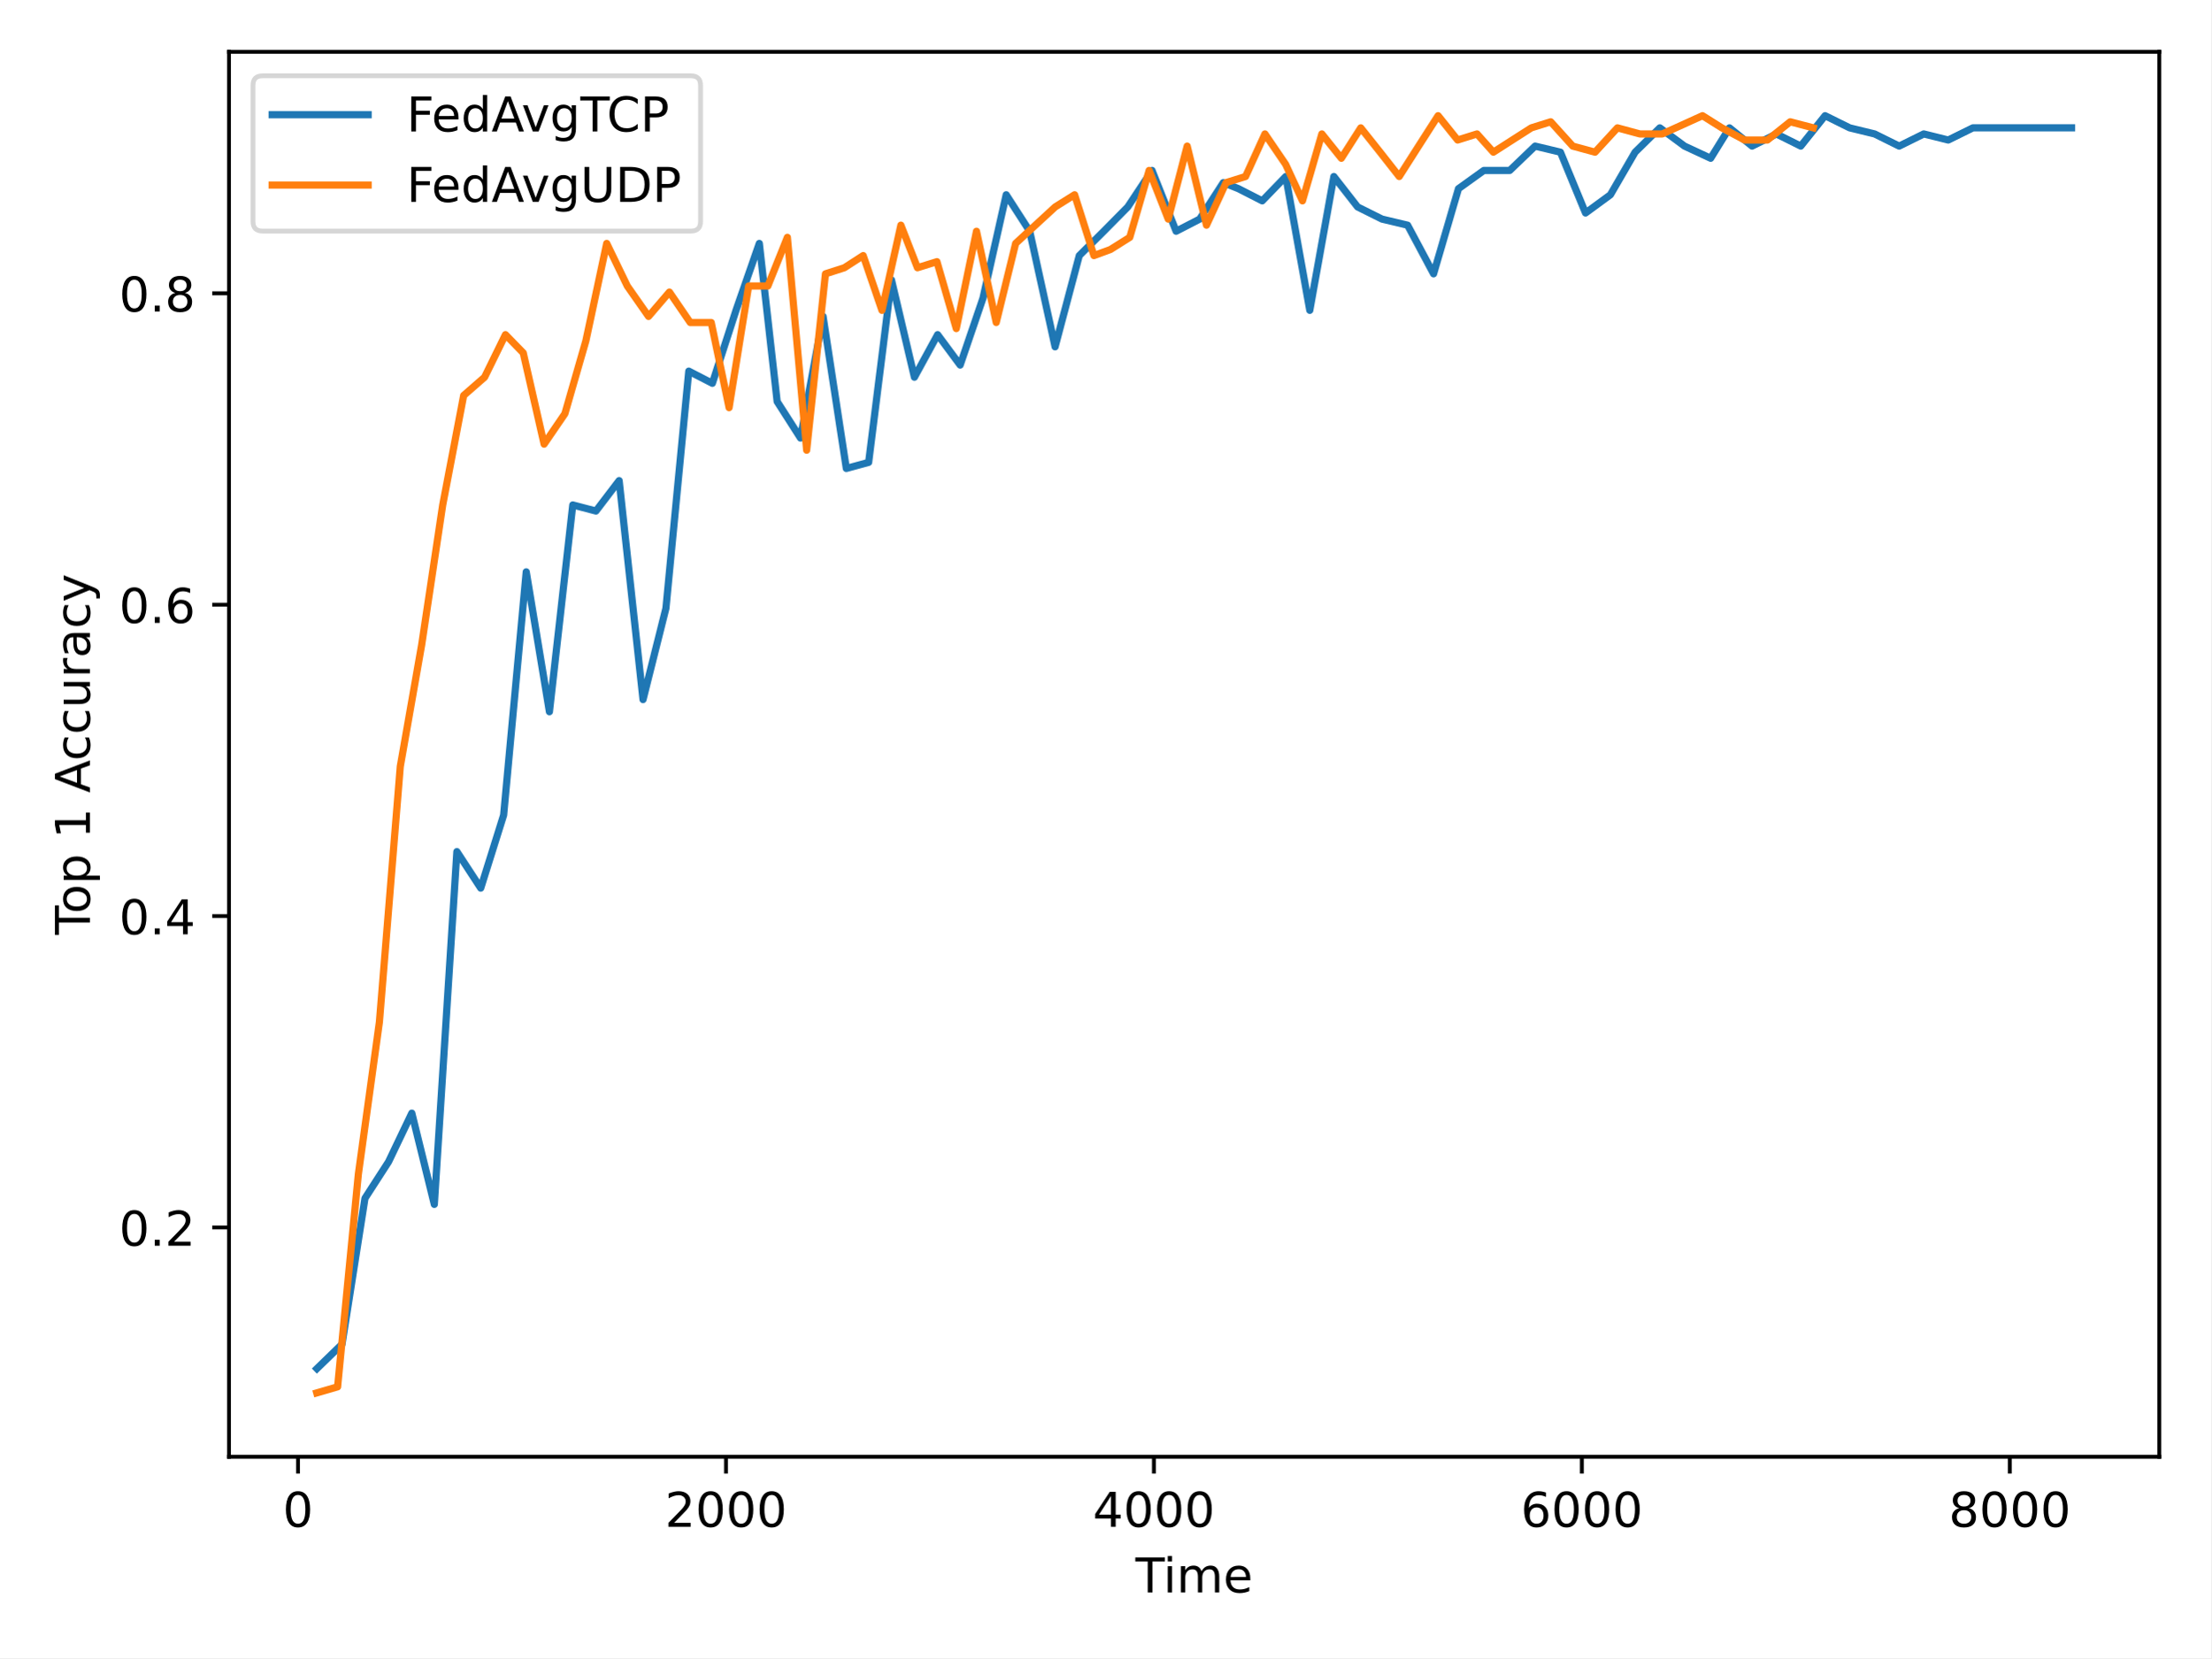
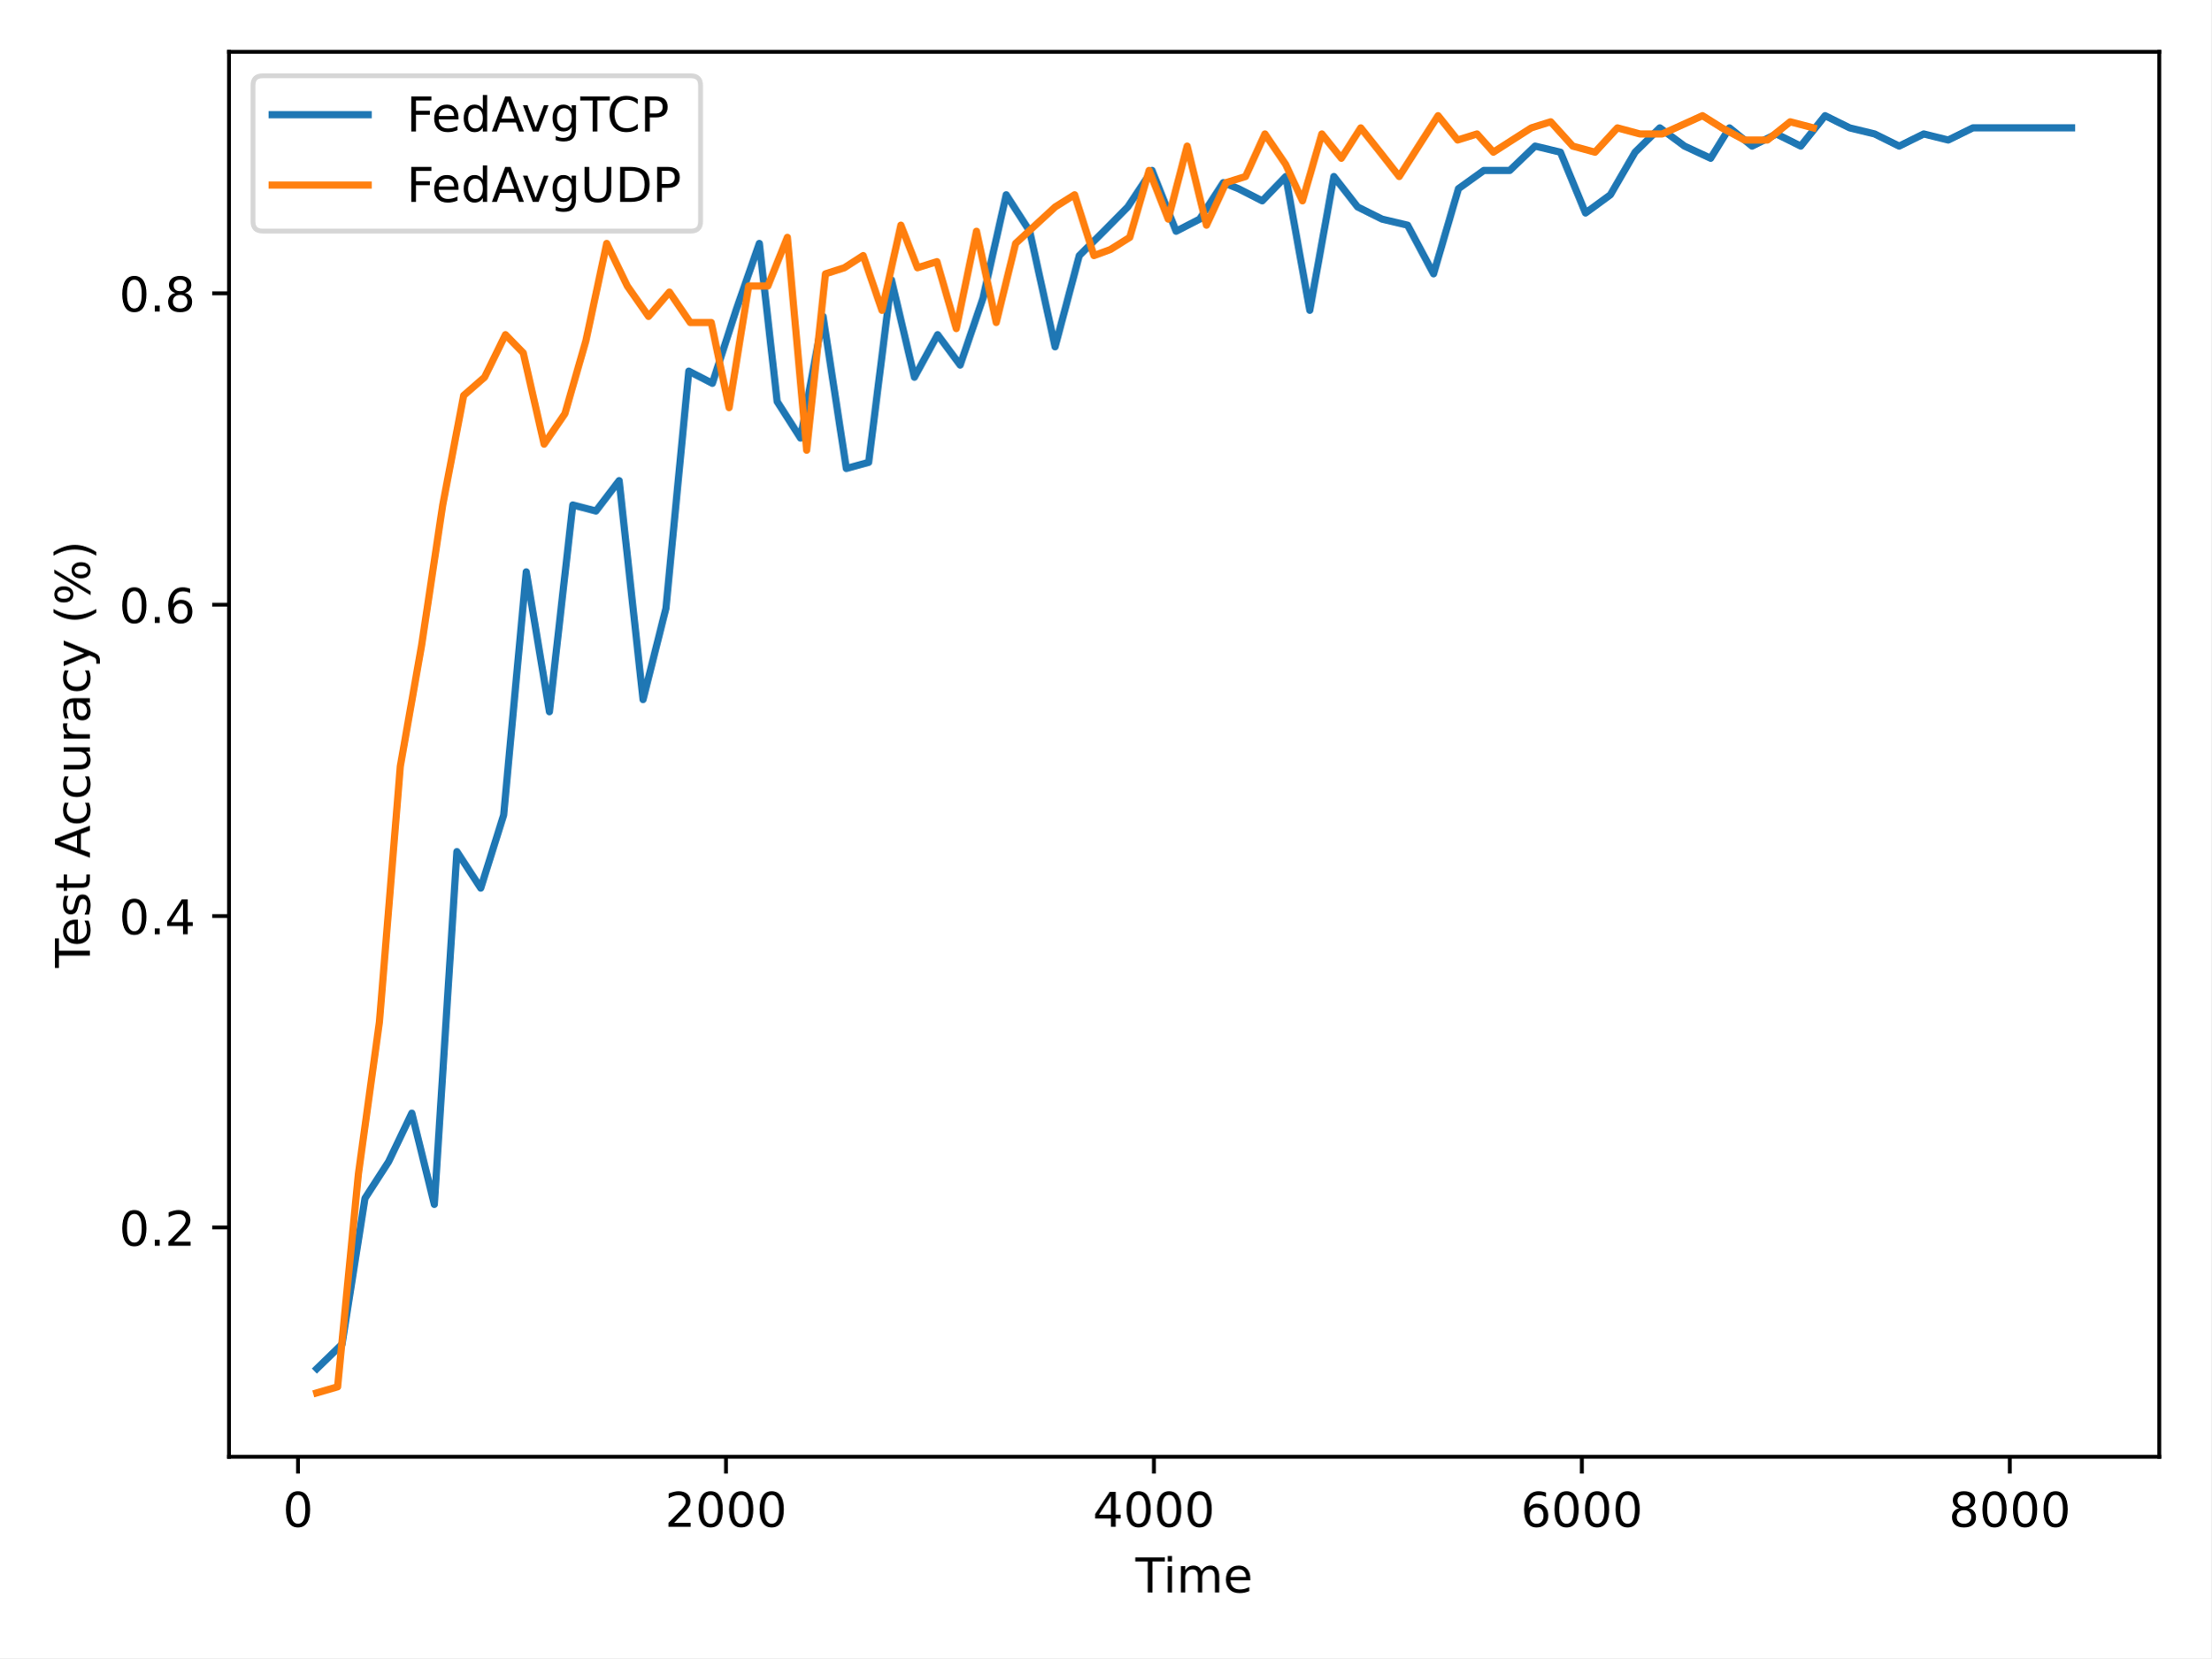
<svg xmlns="http://www.w3.org/2000/svg" xmlns:xlink="http://www.w3.org/1999/xlink" height="345.6pt" version="1.1" viewBox="0 0 460.8 345.6" width="460.8pt">
  <defs>
    <style type="text/css">*{stroke-linecap:butt;stroke-linejoin:round;}</style>
  </defs>
  <g id="figure_1">
    <g id="patch_1">
      <path d="M 0 345.6  L 460.8 345.6  L 460.8 0  L 0 0  z " style="fill:#ffffff;" />
    </g>
    <g id="axes_1">
      <g id="patch_2">
        <path d="M 47.72 303.64  L 450 303.64  L 450 10.8  L 47.72 10.8  z " style="fill:#ffffff;" />
      </g>
      <g id="matplotlib.axis_1">
        <g id="xtick_1">
          <g id="line2d_1">
            <defs>
-               <path d="M 0 0  L 0 3.5  " id="m0d8e2730ae" style="stroke:#000000;stroke-width:0.8;" />
-             </defs>
-             <g>
-               <use style="stroke:#000000;stroke-width:0.8;" x="62.102" xlink:href="#m0d8e2730ae" y="303.64" />
+               <path d="M 0 0  L 0 3.5  " id="maa0f796772" style="stroke:#000000;stroke-width:0.8;" />
+             </defs>
+             <g>
+               <use style="stroke:#000000;stroke-width:0.8;" x="62.102" xlink:href="#maa0f796772" y="303.64" />
            </g>
          </g>
          <g id="text_1">
            <g transform="translate(58.92083 318.2384)scale(0.1 -0.1)">
              <defs>
                <path d="M 31.781 66.406  Q 24.172 66.406 20.328 58.906  Q 16.5 51.422 16.5 36.375  Q 16.5 21.391 20.328 13.891  Q 24.172 6.391 31.781 6.391  Q 39.453 6.391 43.281 13.891  Q 47.125 21.391 47.125 36.375  Q 47.125 51.422 43.281 58.906  Q 39.453 66.406 31.781 66.406  z M 31.781 74.219  Q 44.047 74.219 50.516 64.516  Q 56.984 54.828 56.984 36.375  Q 56.984 17.969 50.516 8.266  Q 44.047 -1.422 31.781 -1.422  Q 19.531 -1.422 13.062 8.266  Q 6.594 17.969 6.594 36.375  Q 6.594 54.828 13.062 64.516  Q 19.531 74.219 31.781 74.219  z " id="DejaVuSans-48" />
              </defs>
              <use xlink:href="#DejaVuSans-48" />
            </g>
          </g>
        </g>
        <g id="xtick_2">
          <g id="line2d_2">
            <g>
-               <use style="stroke:#000000;stroke-width:0.8;" x="151.29" xlink:href="#m0d8e2730ae" y="303.64" />
+               <use style="stroke:#000000;stroke-width:0.8;" x="151.29" xlink:href="#maa0f796772" y="303.64" />
            </g>
          </g>
          <g id="text_2">
            <g transform="translate(138.5645 318.2384)scale(0.1 -0.1)">
              <defs>
                <path d="M 19.188 8.297  L 53.609 8.297  L 53.609 0  L 7.328 0  L 7.328 8.297  Q 12.938 14.109 22.625 23.891  Q 32.328 33.688 34.812 36.531  Q 39.547 41.844 41.422 45.531  Q 43.312 49.219 43.312 52.781  Q 43.312 58.594 39.234 62.25  Q 35.156 65.922 28.609 65.922  Q 23.969 65.922 18.812 64.312  Q 13.672 62.703 7.812 59.422  L 7.812 69.391  Q 13.766 71.781 18.938 73  Q 24.125 74.219 28.422 74.219  Q 39.75 74.219 46.484 68.547  Q 53.219 62.891 53.219 53.422  Q 53.219 48.922 51.531 44.891  Q 49.859 40.875 45.406 35.406  Q 44.188 33.984 37.641 27.219  Q 31.109 20.453 19.188 8.297  z " id="DejaVuSans-50" />
              </defs>
              <use xlink:href="#DejaVuSans-50" />
              <use x="63.623" xlink:href="#DejaVuSans-48" />
              <use x="127.246" xlink:href="#DejaVuSans-48" />
              <use x="190.869" xlink:href="#DejaVuSans-48" />
            </g>
          </g>
        </g>
        <g id="xtick_3">
          <g id="line2d_3">
            <g>
-               <use style="stroke:#000000;stroke-width:0.8;" x="240.477" xlink:href="#m0d8e2730ae" y="303.64" />
+               <use style="stroke:#000000;stroke-width:0.8;" x="240.477" xlink:href="#maa0f796772" y="303.64" />
            </g>
          </g>
          <g id="text_3">
            <g transform="translate(227.7519 318.2384)scale(0.1 -0.1)">
              <defs>
                <path d="M 37.797 64.312  L 12.891 25.391  L 37.797 25.391  z M 35.203 72.906  L 47.609 72.906  L 47.609 25.391  L 58.016 25.391  L 58.016 17.188  L 47.609 17.188  L 47.609 0  L 37.797 0  L 37.797 17.188  L 4.891 17.188  L 4.891 26.703  z " id="DejaVuSans-52" />
              </defs>
              <use xlink:href="#DejaVuSans-52" />
              <use x="63.623" xlink:href="#DejaVuSans-48" />
              <use x="127.246" xlink:href="#DejaVuSans-48" />
              <use x="190.869" xlink:href="#DejaVuSans-48" />
            </g>
          </g>
        </g>
        <g id="xtick_4">
          <g id="line2d_4">
            <g>
-               <use style="stroke:#000000;stroke-width:0.8;" x="329.664" xlink:href="#m0d8e2730ae" y="303.64" />
+               <use style="stroke:#000000;stroke-width:0.8;" x="329.664" xlink:href="#maa0f796772" y="303.64" />
            </g>
          </g>
          <g id="text_4">
            <g transform="translate(316.9394 318.2384)scale(0.1 -0.1)">
              <defs>
                <path d="M 33.016 40.375  Q 26.375 40.375 22.484 35.828  Q 18.609 31.297 18.609 23.391  Q 18.609 15.531 22.484 10.953  Q 26.375 6.391 33.016 6.391  Q 39.656 6.391 43.531 10.953  Q 47.406 15.531 47.406 23.391  Q 47.406 31.297 43.531 35.828  Q 39.656 40.375 33.016 40.375  z M 52.594 71.297  L 52.594 62.312  Q 48.875 64.062 45.094 64.984  Q 41.312 65.922 37.594 65.922  Q 27.828 65.922 22.672 59.328  Q 17.531 52.734 16.797 39.406  Q 19.672 43.656 24.016 45.922  Q 28.375 48.188 33.594 48.188  Q 44.578 48.188 50.953 41.516  Q 57.328 34.859 57.328 23.391  Q 57.328 12.156 50.688 5.359  Q 44.047 -1.422 33.016 -1.422  Q 20.359 -1.422 13.672 8.266  Q 6.984 17.969 6.984 36.375  Q 6.984 53.656 15.188 63.938  Q 23.391 74.219 37.203 74.219  Q 40.922 74.219 44.703 73.484  Q 48.484 72.75 52.594 71.297  z " id="DejaVuSans-54" />
              </defs>
              <use xlink:href="#DejaVuSans-54" />
              <use x="63.623" xlink:href="#DejaVuSans-48" />
              <use x="127.246" xlink:href="#DejaVuSans-48" />
              <use x="190.869" xlink:href="#DejaVuSans-48" />
            </g>
          </g>
        </g>
        <g id="xtick_5">
          <g id="line2d_5">
            <g>
-               <use style="stroke:#000000;stroke-width:0.8;" x="418.852" xlink:href="#m0d8e2730ae" y="303.64" />
+               <use style="stroke:#000000;stroke-width:0.8;" x="418.852" xlink:href="#maa0f796772" y="303.64" />
            </g>
          </g>
          <g id="text_5">
            <g transform="translate(406.1268 318.2384)scale(0.1 -0.1)">
              <defs>
                <path d="M 31.781 34.625  Q 24.75 34.625 20.719 30.859  Q 16.703 27.094 16.703 20.516  Q 16.703 13.922 20.719 10.156  Q 24.75 6.391 31.781 6.391  Q 38.812 6.391 42.859 10.172  Q 46.922 13.969 46.922 20.516  Q 46.922 27.094 42.891 30.859  Q 38.875 34.625 31.781 34.625  z M 21.922 38.812  Q 15.578 40.375 12.031 44.719  Q 8.5 49.078 8.5 55.328  Q 8.5 64.062 14.719 69.141  Q 20.953 74.219 31.781 74.219  Q 42.672 74.219 48.875 69.141  Q 55.078 64.062 55.078 55.328  Q 55.078 49.078 51.531 44.719  Q 48 40.375 41.703 38.812  Q 48.828 37.156 52.797 32.312  Q 56.781 27.484 56.781 20.516  Q 56.781 9.906 50.312 4.234  Q 43.844 -1.422 31.781 -1.422  Q 19.734 -1.422 13.25 4.234  Q 6.781 9.906 6.781 20.516  Q 6.781 27.484 10.781 32.312  Q 14.797 37.156 21.922 38.812  z M 18.312 54.391  Q 18.312 48.734 21.844 45.562  Q 25.391 42.391 31.781 42.391  Q 38.141 42.391 41.719 45.562  Q 45.312 48.734 45.312 54.391  Q 45.312 60.062 41.719 63.234  Q 38.141 66.406 31.781 66.406  Q 25.391 66.406 21.844 63.234  Q 18.312 60.062 18.312 54.391  z " id="DejaVuSans-56" />
              </defs>
              <use xlink:href="#DejaVuSans-56" />
              <use x="63.623" xlink:href="#DejaVuSans-48" />
              <use x="127.246" xlink:href="#DejaVuSans-48" />
              <use x="190.869" xlink:href="#DejaVuSans-48" />
            </g>
          </g>
        </g>
        <g id="text_6">
          <g transform="translate(236.6264 331.9166)scale(0.1 -0.1)">
            <defs>
              <path d="M -0.297 72.906  L 61.375 72.906  L 61.375 64.594  L 35.5 64.594  L 35.5 0  L 25.594 0  L 25.594 64.594  L -0.297 64.594  z " id="DejaVuSans-84" />
              <path d="M 9.422 54.688  L 18.406 54.688  L 18.406 0  L 9.422 0  z M 9.422 75.984  L 18.406 75.984  L 18.406 64.594  L 9.422 64.594  z " id="DejaVuSans-105" />
              <path d="M 52 44.188  Q 55.375 50.25 60.062 53.125  Q 64.75 56 71.094 56  Q 79.641 56 84.281 50.016  Q 88.922 44.047 88.922 33.016  L 88.922 0  L 79.891 0  L 79.891 32.719  Q 79.891 40.578 77.094 44.375  Q 74.312 48.188 68.609 48.188  Q 61.625 48.188 57.562 43.547  Q 53.516 38.922 53.516 30.906  L 53.516 0  L 44.484 0  L 44.484 32.719  Q 44.484 40.625 41.703 44.406  Q 38.922 48.188 33.109 48.188  Q 26.219 48.188 22.156 43.531  Q 18.109 38.875 18.109 30.906  L 18.109 0  L 9.078 0  L 9.078 54.688  L 18.109 54.688  L 18.109 46.188  Q 21.188 51.219 25.484 53.609  Q 29.781 56 35.688 56  Q 41.656 56 45.828 52.969  Q 50 49.953 52 44.188  z " id="DejaVuSans-109" />
              <path d="M 56.203 29.594  L 56.203 25.203  L 14.891 25.203  Q 15.484 15.922 20.484 11.062  Q 25.484 6.203 34.422 6.203  Q 39.594 6.203 44.453 7.469  Q 49.312 8.734 54.109 11.281  L 54.109 2.781  Q 49.266 0.734 44.188 -0.344  Q 39.109 -1.422 33.891 -1.422  Q 20.797 -1.422 13.156 6.188  Q 5.516 13.812 5.516 26.812  Q 5.516 40.234 12.766 48.109  Q 20.016 56 32.328 56  Q 43.359 56 49.781 48.891  Q 56.203 41.797 56.203 29.594  z M 47.219 32.234  Q 47.125 39.594 43.094 43.984  Q 39.062 48.391 32.422 48.391  Q 24.906 48.391 20.391 44.141  Q 15.875 39.891 15.188 32.172  z " id="DejaVuSans-101" />
            </defs>
            <use xlink:href="#DejaVuSans-84" />
            <use x="57.959" xlink:href="#DejaVuSans-105" />
            <use x="85.742" xlink:href="#DejaVuSans-109" />
            <use x="183.154" xlink:href="#DejaVuSans-101" />
          </g>
        </g>
      </g>
      <g id="matplotlib.axis_2">
        <g id="ytick_1">
          <g id="line2d_6">
            <defs>
-               <path d="M 0 0  L -3.5 0  " id="ma915ddebb0" style="stroke:#000000;stroke-width:0.8;" />
-             </defs>
-             <g>
-               <use style="stroke:#000000;stroke-width:0.8;" x="47.72" xlink:href="#ma915ddebb0" y="255.847" />
+               <path d="M 0 0  L -3.5 0  " id="m78fd7fa40b" style="stroke:#000000;stroke-width:0.8;" />
+             </defs>
+             <g>
+               <use style="stroke:#000000;stroke-width:0.8;" x="47.72" xlink:href="#m78fd7fa40b" y="255.847" />
            </g>
          </g>
          <g id="text_7">
            <g transform="translate(24.81687 259.6467)scale(0.1 -0.1)">
              <defs>
                <path d="M 10.688 12.406  L 21 12.406  L 21 0  L 10.688 0  z " id="DejaVuSans-46" />
              </defs>
              <use xlink:href="#DejaVuSans-48" />
              <use x="63.623" xlink:href="#DejaVuSans-46" />
              <use x="95.41" xlink:href="#DejaVuSans-50" />
            </g>
          </g>
        </g>
        <g id="ytick_2">
          <g id="line2d_7">
            <g>
-               <use style="stroke:#000000;stroke-width:0.8;" x="47.72" xlink:href="#ma915ddebb0" y="190.941" />
+               <use style="stroke:#000000;stroke-width:0.8;" x="47.72" xlink:href="#m78fd7fa40b" y="190.941" />
            </g>
          </g>
          <g id="text_8">
            <g transform="translate(24.81687 194.7402)scale(0.1 -0.1)">
              <use xlink:href="#DejaVuSans-48" />
              <use x="63.623" xlink:href="#DejaVuSans-46" />
              <use x="95.41" xlink:href="#DejaVuSans-52" />
            </g>
          </g>
        </g>
        <g id="ytick_3">
          <g id="line2d_8">
            <g>
-               <use style="stroke:#000000;stroke-width:0.8;" x="47.72" xlink:href="#ma915ddebb0" y="126.034" />
+               <use style="stroke:#000000;stroke-width:0.8;" x="47.72" xlink:href="#m78fd7fa40b" y="126.034" />
            </g>
          </g>
          <g id="text_9">
            <g transform="translate(24.81687 129.8337)scale(0.1 -0.1)">
              <use xlink:href="#DejaVuSans-48" />
              <use x="63.623" xlink:href="#DejaVuSans-46" />
              <use x="95.41" xlink:href="#DejaVuSans-54" />
            </g>
          </g>
        </g>
        <g id="ytick_4">
          <g id="line2d_9">
            <g>
-               <use style="stroke:#000000;stroke-width:0.8;" x="47.72" xlink:href="#ma915ddebb0" y="61.128" />
+               <use style="stroke:#000000;stroke-width:0.8;" x="47.72" xlink:href="#m78fd7fa40b" y="61.128" />
            </g>
          </g>
          <g id="text_10">
            <g transform="translate(24.81687 64.92713)scale(0.1 -0.1)">
              <use xlink:href="#DejaVuSans-48" />
              <use x="63.623" xlink:href="#DejaVuSans-46" />
              <use x="95.41" xlink:href="#DejaVuSans-56" />
            </g>
          </g>
        </g>
        <g id="text_11">
-           <g transform="translate(18.73719 194.845)rotate(-90)scale(0.1 -0.1)">
-             <defs>
-               <path d="M 30.609 48.391  Q 23.391 48.391 19.188 42.75  Q 14.984 37.109 14.984 27.297  Q 14.984 17.484 19.156 11.844  Q 23.344 6.203 30.609 6.203  Q 37.797 6.203 41.984 11.859  Q 46.188 17.531 46.188 27.297  Q 46.188 37.016 41.984 42.703  Q 37.797 48.391 30.609 48.391  z M 30.609 56  Q 42.328 56 49.016 48.375  Q 55.719 40.766 55.719 27.297  Q 55.719 13.875 49.016 6.219  Q 42.328 -1.422 30.609 -1.422  Q 18.844 -1.422 12.172 6.219  Q 5.516 13.875 5.516 27.297  Q 5.516 40.766 12.172 48.375  Q 18.844 56 30.609 56  z " id="DejaVuSans-111" />
-               <path d="M 18.109 8.203  L 18.109 -20.797  L 9.078 -20.797  L 9.078 54.688  L 18.109 54.688  L 18.109 46.391  Q 20.953 51.266 25.266 53.625  Q 29.594 56 35.594 56  Q 45.562 56 51.781 48.094  Q 58.016 40.188 58.016 27.297  Q 58.016 14.406 51.781 6.484  Q 45.562 -1.422 35.594 -1.422  Q 29.594 -1.422 25.266 0.953  Q 20.953 3.328 18.109 8.203  z M 48.688 27.297  Q 48.688 37.203 44.609 42.844  Q 40.531 48.484 33.406 48.484  Q 26.266 48.484 22.188 42.844  Q 18.109 37.203 18.109 27.297  Q 18.109 17.391 22.188 11.75  Q 26.266 6.109 33.406 6.109  Q 40.531 6.109 44.609 11.75  Q 48.688 17.391 48.688 27.297  z " id="DejaVuSans-112" />
+           <g transform="translate(18.73719 201.7239)rotate(-90)scale(0.1 -0.1)">
+             <defs>
+               <path d="M 44.281 53.078  L 44.281 44.578  Q 40.484 46.531 36.375 47.5  Q 32.281 48.484 27.875 48.484  Q 21.188 48.484 17.844 46.438  Q 14.5 44.391 14.5 40.281  Q 14.5 37.156 16.891 35.375  Q 19.281 33.594 26.516 31.984  L 29.594 31.297  Q 39.156 29.25 43.188 25.516  Q 47.219 21.781 47.219 15.094  Q 47.219 7.469 41.188 3.016  Q 35.156 -1.422 24.609 -1.422  Q 20.219 -1.422 15.453 -0.562  Q 10.688 0.297 5.422 2  L 5.422 11.281  Q 10.406 8.688 15.234 7.391  Q 20.062 6.109 24.812 6.109  Q 31.156 6.109 34.562 8.281  Q 37.984 10.453 37.984 14.406  Q 37.984 18.062 35.516 20.016  Q 33.062 21.969 24.703 23.781  L 21.578 24.516  Q 13.234 26.266 9.516 29.906  Q 5.812 33.547 5.812 39.891  Q 5.812 47.609 11.281 51.797  Q 16.75 56 26.812 56  Q 31.781 56 36.172 55.266  Q 40.578 54.547 44.281 53.078  z " id="DejaVuSans-115" />
+               <path d="M 18.312 70.219  L 18.312 54.688  L 36.812 54.688  L 36.812 47.703  L 18.312 47.703  L 18.312 18.016  Q 18.312 11.328 20.141 9.422  Q 21.969 7.516 27.594 7.516  L 36.812 7.516  L 36.812 0  L 27.594 0  Q 17.188 0 13.234 3.875  Q 9.281 7.766 9.281 18.016  L 9.281 47.703  L 2.688 47.703  L 2.688 54.688  L 9.281 54.688  L 9.281 70.219  z " id="DejaVuSans-116" />
              <path id="DejaVuSans-32" />
-               <path d="M 12.406 8.297  L 28.516 8.297  L 28.516 63.922  L 10.984 60.406  L 10.984 69.391  L 28.422 72.906  L 38.281 72.906  L 38.281 8.297  L 54.391 8.297  L 54.391 0  L 12.406 0  z " id="DejaVuSans-49" />
              <path d="M 34.188 63.188  L 20.797 26.906  L 47.609 26.906  z M 28.609 72.906  L 39.797 72.906  L 67.578 0  L 57.328 0  L 50.688 18.703  L 17.828 18.703  L 11.188 0  L 0.781 0  z " id="DejaVuSans-65" />
              <path d="M 48.781 52.594  L 48.781 44.188  Q 44.969 46.297 41.141 47.344  Q 37.312 48.391 33.406 48.391  Q 24.656 48.391 19.812 42.844  Q 14.984 37.312 14.984 27.297  Q 14.984 17.281 19.812 11.734  Q 24.656 6.203 33.406 6.203  Q 37.312 6.203 41.141 7.25  Q 44.969 8.297 48.781 10.406  L 48.781 2.094  Q 45.016 0.344 40.984 -0.531  Q 36.969 -1.422 32.422 -1.422  Q 20.062 -1.422 12.781 6.344  Q 5.516 14.109 5.516 27.297  Q 5.516 40.672 12.859 48.328  Q 20.219 56 33.016 56  Q 37.156 56 41.109 55.141  Q 45.062 54.297 48.781 52.594  z " id="DejaVuSans-99" />
              <path d="M 8.5 21.578  L 8.5 54.688  L 17.484 54.688  L 17.484 21.922  Q 17.484 14.156 20.5 10.266  Q 23.531 6.391 29.594 6.391  Q 36.859 6.391 41.078 11.031  Q 45.312 15.672 45.312 23.688  L 45.312 54.688  L 54.297 54.688  L 54.297 0  L 45.312 0  L 45.312 8.406  Q 42.047 3.422 37.719 1  Q 33.406 -1.422 27.688 -1.422  Q 18.266 -1.422 13.375 4.438  Q 8.5 10.297 8.5 21.578  z M 31.109 56  z " id="DejaVuSans-117" />
              <path d="M 41.109 46.297  Q 39.594 47.172 37.812 47.578  Q 36.031 48 33.891 48  Q 26.266 48 22.188 43.047  Q 18.109 38.094 18.109 28.812  L 18.109 0  L 9.078 0  L 9.078 54.688  L 18.109 54.688  L 18.109 46.188  Q 20.953 51.172 25.484 53.578  Q 30.031 56 36.531 56  Q 37.453 56 38.578 55.875  Q 39.703 55.766 41.062 55.516  z " id="DejaVuSans-114" />
              <path d="M 34.281 27.484  Q 23.391 27.484 19.188 25  Q 14.984 22.516 14.984 16.5  Q 14.984 11.719 18.141 8.906  Q 21.297 6.109 26.703 6.109  Q 34.188 6.109 38.703 11.406  Q 43.219 16.703 43.219 25.484  L 43.219 27.484  z M 52.203 31.203  L 52.203 0  L 43.219 0  L 43.219 8.297  Q 40.141 3.328 35.547 0.953  Q 30.953 -1.422 24.312 -1.422  Q 15.922 -1.422 10.953 3.297  Q 6 8.016 6 15.922  Q 6 25.141 12.172 29.828  Q 18.359 34.516 30.609 34.516  L 43.219 34.516  L 43.219 35.406  Q 43.219 41.609 39.141 45  Q 35.062 48.391 27.688 48.391  Q 23 48.391 18.547 47.266  Q 14.109 46.141 10.016 43.891  L 10.016 52.203  Q 14.938 54.109 19.578 55.047  Q 24.219 56 28.609 56  Q 40.484 56 46.344 49.844  Q 52.203 43.703 52.203 31.203  z " id="DejaVuSans-97" />
              <path d="M 32.172 -5.078  Q 28.375 -14.844 24.75 -17.812  Q 21.141 -20.797 15.094 -20.797  L 7.906 -20.797  L 7.906 -13.281  L 13.188 -13.281  Q 16.891 -13.281 18.938 -11.516  Q 21 -9.766 23.484 -3.219  L 25.094 0.875  L 2.984 54.688  L 12.5 54.688  L 29.594 11.922  L 46.688 54.688  L 56.203 54.688  z " id="DejaVuSans-121" />
+               <path d="M 31 75.875  Q 24.469 64.656 21.281 53.656  Q 18.109 42.672 18.109 31.391  Q 18.109 20.125 21.312 9.062  Q 24.516 -2 31 -13.188  L 23.188 -13.188  Q 15.875 -1.703 12.234 9.375  Q 8.594 20.453 8.594 31.391  Q 8.594 42.281 12.203 53.312  Q 15.828 64.359 23.188 75.875  z " id="DejaVuSans-40" />
+               <path d="M 72.703 32.078  Q 68.453 32.078 66.031 28.469  Q 63.625 24.859 63.625 18.406  Q 63.625 12.062 66.031 8.422  Q 68.453 4.781 72.703 4.781  Q 76.859 4.781 79.266 8.422  Q 81.688 12.062 81.688 18.406  Q 81.688 24.812 79.266 28.438  Q 76.859 32.078 72.703 32.078  z M 72.703 38.281  Q 80.422 38.281 84.953 32.906  Q 89.5 27.547 89.5 18.406  Q 89.5 9.281 84.938 3.922  Q 80.375 -1.422 72.703 -1.422  Q 64.891 -1.422 60.344 3.922  Q 55.812 9.281 55.812 18.406  Q 55.812 27.594 60.375 32.938  Q 64.938 38.281 72.703 38.281  z M 22.312 68.016  Q 18.109 68.016 15.688 64.375  Q 13.281 60.75 13.281 54.391  Q 13.281 47.953 15.672 44.328  Q 18.062 40.719 22.312 40.719  Q 26.562 40.719 28.969 44.328  Q 31.391 47.953 31.391 54.391  Q 31.391 60.688 28.953 64.344  Q 26.516 68.016 22.312 68.016  z M 66.406 74.219  L 74.219 74.219  L 28.609 -1.422  L 20.797 -1.422  z M 22.312 74.219  Q 30.031 74.219 34.609 68.875  Q 39.203 63.531 39.203 54.391  Q 39.203 45.172 34.641 39.844  Q 30.078 34.516 22.312 34.516  Q 14.547 34.516 10.031 39.859  Q 5.516 45.219 5.516 54.391  Q 5.516 63.484 10.047 68.844  Q 14.594 74.219 22.312 74.219  z " id="DejaVuSans-37" />
+               <path d="M 8.016 75.875  L 15.828 75.875  Q 23.141 64.359 26.781 53.312  Q 30.422 42.281 30.422 31.391  Q 30.422 20.453 26.781 9.375  Q 23.141 -1.703 15.828 -13.188  L 8.016 -13.188  Q 14.5 -2 17.703 9.062  Q 20.906 20.125 20.906 31.391  Q 20.906 42.672 17.703 53.656  Q 14.5 64.656 8.016 75.875  z " id="DejaVuSans-41" />
            </defs>
            <use xlink:href="#DejaVuSans-84" />
-             <use x="44.084" xlink:href="#DejaVuSans-111" />
-             <use x="105.266" xlink:href="#DejaVuSans-112" />
-             <use x="168.742" xlink:href="#DejaVuSans-32" />
-             <use x="200.529" xlink:href="#DejaVuSans-49" />
-             <use x="264.152" xlink:href="#DejaVuSans-32" />
-             <use x="295.939" xlink:href="#DejaVuSans-65" />
-             <use x="362.598" xlink:href="#DejaVuSans-99" />
-             <use x="417.578" xlink:href="#DejaVuSans-99" />
-             <use x="472.559" xlink:href="#DejaVuSans-117" />
-             <use x="535.938" xlink:href="#DejaVuSans-114" />
-             <use x="577.051" xlink:href="#DejaVuSans-97" />
-             <use x="638.33" xlink:href="#DejaVuSans-99" />
-             <use x="693.311" xlink:href="#DejaVuSans-121" />
+             <use x="44.084" xlink:href="#DejaVuSans-101" />
+             <use x="105.607" xlink:href="#DejaVuSans-115" />
+             <use x="157.707" xlink:href="#DejaVuSans-116" />
+             <use x="196.916" xlink:href="#DejaVuSans-32" />
+             <use x="228.703" xlink:href="#DejaVuSans-65" />
+             <use x="295.361" xlink:href="#DejaVuSans-99" />
+             <use x="350.342" xlink:href="#DejaVuSans-99" />
+             <use x="405.322" xlink:href="#DejaVuSans-117" />
+             <use x="468.701" xlink:href="#DejaVuSans-114" />
+             <use x="509.814" xlink:href="#DejaVuSans-97" />
+             <use x="571.094" xlink:href="#DejaVuSans-99" />
+             <use x="626.074" xlink:href="#DejaVuSans-121" />
+             <use x="685.254" xlink:href="#DejaVuSans-32" />
+             <use x="717.041" xlink:href="#DejaVuSans-40" />
+             <use x="756.055" xlink:href="#DejaVuSans-37" />
+             <use x="851.074" xlink:href="#DejaVuSans-41" />
          </g>
        </g>
      </g>
      <g id="line2d_10">
-         <path clip-path="url(#p5c5c8111a3)" d="M 66.046 285.258  L 71.266 280.187  L 76.058 249.763  L 80.968 242.156  L 85.818 232.015  L 90.51 251.03  L 95.214 177.503  L 100.181 185.11  L 104.953 169.897  L 109.666 119.189  L 114.498 148.346  L 119.366 105.244  L 124.194 106.512  L 129.026 100.173  L 134.006 145.811  L 138.776 126.795  L 143.541 77.355  L 148.456 79.89  L 153.384 64.677  L 158.238 50.733  L 161.959 83.693  L 166.822 91.299  L 171.526 65.945  L 176.371 97.638  L 181.027 96.37  L 185.784 58.339  L 190.564 78.622  L 195.403 69.748  L 200.099 76.087  L 204.852 62.142  L 209.692 40.591  L 214.596 48.197  L 219.882 72.284  L 224.924 53.268  L 230.031 48.197  L 235.037 43.126  L 240.084 35.52  L 245.105 48.197  L 250.019 45.662  L 254.948 38.056  L 258.092 39.323  L 263.055 41.859  L 267.961 36.788  L 272.962 64.677  L 277.978 36.788  L 282.926 43.126  L 288.016 45.662  L 293.351 46.93  L 298.762 57.071  L 303.953 39.323  L 309.245 35.52  L 314.644 35.52  L 319.923 30.449  L 325.201 31.717  L 330.431 44.394  L 335.62 40.591  L 340.763 31.717  L 345.914 26.646  L 351.057 30.449  L 356.508 32.985  L 360.429 26.646  L 365.139 30.449  L 370.207 27.914  L 375.287 30.449  L 380.355 24.111  L 385.472 26.646  L 390.677 27.914  L 395.795 30.449  L 400.917 27.914  L 406.017 29.182  L 411.162 26.646  L 416.321 26.646  L 421.473 26.646  L 426.592 26.646  L 431.715 26.646  " style="fill:none;stroke:#1f77b4;stroke-linecap:square;stroke-width:1.5;" />
+         <path clip-path="url(#p582d904791)" d="M 66.046 285.258  L 71.266 280.187  L 76.058 249.763  L 80.968 242.156  L 85.818 232.015  L 90.51 251.03  L 95.214 177.503  L 100.181 185.11  L 104.953 169.897  L 109.666 119.189  L 114.498 148.346  L 119.366 105.244  L 124.194 106.512  L 129.026 100.173  L 134.006 145.811  L 138.776 126.795  L 143.541 77.355  L 148.456 79.89  L 153.384 64.677  L 158.238 50.733  L 161.959 83.693  L 166.822 91.299  L 171.526 65.945  L 176.371 97.638  L 181.027 96.37  L 185.784 58.339  L 190.564 78.622  L 195.403 69.748  L 200.099 76.087  L 204.852 62.142  L 209.692 40.591  L 214.596 48.197  L 219.882 72.284  L 224.924 53.268  L 230.031 48.197  L 235.037 43.126  L 240.084 35.52  L 245.105 48.197  L 250.019 45.662  L 254.948 38.056  L 258.092 39.323  L 263.055 41.859  L 267.961 36.788  L 272.962 64.677  L 277.978 36.788  L 282.926 43.126  L 288.016 45.662  L 293.351 46.93  L 298.762 57.071  L 303.953 39.323  L 309.245 35.52  L 314.644 35.52  L 319.923 30.449  L 325.201 31.717  L 330.431 44.394  L 335.62 40.591  L 340.763 31.717  L 345.914 26.646  L 351.057 30.449  L 356.508 32.985  L 360.429 26.646  L 365.139 30.449  L 370.207 27.914  L 375.287 30.449  L 380.355 24.111  L 385.472 26.646  L 390.677 27.914  L 395.795 30.449  L 400.917 27.914  L 406.017 29.182  L 411.162 26.646  L 416.321 26.646  L 421.473 26.646  L 426.592 26.646  L 431.715 26.646  " style="fill:none;stroke:#1f77b4;stroke-linecap:square;stroke-width:1.5;" />
      </g>
      <g id="line2d_11">
-         <path clip-path="url(#p5c5c8111a3)" d="M 66.005 290.329  L 70.349 289.061  L 74.683 244.692  L 79.067 212.999  L 83.414 159.755  L 87.872 134.401  L 92.258 105.244  L 96.625 82.425  L 100.981 78.622  L 105.334 69.748  L 109.039 73.551  L 113.388 92.567  L 117.72 86.228  L 122.1 71.016  L 126.435 50.733  L 130.725 59.607  L 135.159 65.945  L 139.502 60.874  L 143.84 67.213  L 148.216 67.213  L 151.938 84.961  L 156.017 59.607  L 160.024 59.607  L 164.09 49.465  L 168.107 93.835  L 172.025 57.071  L 175.965 55.804  L 179.891 53.268  L 183.795 64.677  L 187.747 46.93  L 191.198 55.804  L 195.255 54.536  L 199.291 68.481  L 203.501 48.197  L 207.614 67.213  L 211.661 50.733  L 215.778 46.93  L 219.907 43.126  L 223.949 40.591  L 227.976 53.268  L 231.422 52  L 235.451 49.465  L 239.481 35.52  L 243.462 45.662  L 247.412 30.449  L 251.437 46.93  L 255.526 38.056  L 259.58 36.788  L 263.614 27.914  L 267.931 34.253  L 271.438 41.859  L 275.48 27.914  L 279.541 32.985  L 283.591 26.646  L 287.624 31.717  L 291.605 36.788  L 295.645 30.449  L 299.706 24.111  L 303.774 29.182  L 307.815 27.914  L 311.225 31.717  L 315.173 29.182  L 319.14 26.646  L 323.171 25.379  L 327.759 30.449  L 332.414 31.717  L 337.081 26.646  L 341.758 27.914  L 346.43 27.914  L 354.806 24.111  L 358.834 26.646  L 363.581 29.182  L 368.333 29.182  L 373.09 25.379  L 377.891 26.646  " style="fill:none;stroke:#ff7f0e;stroke-linecap:square;stroke-width:1.5;" />
+         <path clip-path="url(#p582d904791)" d="M 66.005 290.329  L 70.349 289.061  L 74.683 244.692  L 79.067 212.999  L 83.414 159.755  L 87.872 134.401  L 92.258 105.244  L 96.625 82.425  L 100.981 78.622  L 105.334 69.748  L 109.039 73.551  L 113.388 92.567  L 117.72 86.228  L 122.1 71.016  L 126.435 50.733  L 130.725 59.607  L 135.159 65.945  L 139.502 60.874  L 143.84 67.213  L 148.216 67.213  L 151.938 84.961  L 156.017 59.607  L 160.024 59.607  L 164.09 49.465  L 168.107 93.835  L 172.025 57.071  L 175.965 55.804  L 179.891 53.268  L 183.795 64.677  L 187.747 46.93  L 191.198 55.804  L 195.255 54.536  L 199.291 68.481  L 203.501 48.197  L 207.614 67.213  L 211.661 50.733  L 215.778 46.93  L 219.907 43.126  L 223.949 40.591  L 227.976 53.268  L 231.422 52  L 235.451 49.465  L 239.481 35.52  L 243.462 45.662  L 247.412 30.449  L 251.437 46.93  L 255.526 38.056  L 259.58 36.788  L 263.614 27.914  L 267.931 34.253  L 271.438 41.859  L 275.48 27.914  L 279.541 32.985  L 283.591 26.646  L 287.624 31.717  L 291.605 36.788  L 295.645 30.449  L 299.706 24.111  L 303.774 29.182  L 307.815 27.914  L 311.225 31.717  L 315.173 29.182  L 319.14 26.646  L 323.171 25.379  L 327.759 30.449  L 332.414 31.717  L 337.081 26.646  L 341.758 27.914  L 346.43 27.914  L 354.806 24.111  L 358.834 26.646  L 363.581 29.182  L 368.333 29.182  L 373.09 25.379  L 377.891 26.646  " style="fill:none;stroke:#ff7f0e;stroke-linecap:square;stroke-width:1.5;" />
      </g>
      <g id="patch_3">
        <path d="M 47.72 303.64  L 47.72 10.8  " style="fill:none;stroke:#000000;stroke-linecap:square;stroke-linejoin:miter;stroke-width:0.8;" />
      </g>
      <g id="patch_4">
        <path d="M 450 303.64  L 450 10.8  " style="fill:none;stroke:#000000;stroke-linecap:square;stroke-linejoin:miter;stroke-width:0.8;" />
      </g>
      <g id="patch_5">
        <path d="M 47.72 303.64  L 450 303.64  " style="fill:none;stroke:#000000;stroke-linecap:square;stroke-linejoin:miter;stroke-width:0.8;" />
      </g>
      <g id="patch_6">
        <path d="M 47.72 10.8  L 450 10.8  " style="fill:none;stroke:#000000;stroke-linecap:square;stroke-linejoin:miter;stroke-width:0.8;" />
      </g>
      <g id="legend_1">
        <g id="patch_7">
          <path d="M 54.72 48.156  L 143.992 48.156  Q 145.992 48.156 145.992 46.156  L 145.992 17.8  Q 145.992 15.8 143.992 15.8  L 54.72 15.8  Q 52.72 15.8 52.72 17.8  L 52.72 46.156  Q 52.72 48.156 54.72 48.156  z " style="fill:#ffffff;opacity:0.8;stroke:#cccccc;stroke-linejoin:miter;" />
        </g>
        <g id="line2d_12">
          <path d="M 56.72 23.898  L 76.72 23.898  " style="fill:none;stroke:#1f77b4;stroke-linecap:square;stroke-width:1.5;" />
        </g>
        <g id="line2d_13" />
        <g id="text_12">
          <g transform="translate(84.72 27.39844)scale(0.1 -0.1)">
            <defs>
              <path d="M 9.812 72.906  L 51.703 72.906  L 51.703 64.594  L 19.672 64.594  L 19.672 43.109  L 48.578 43.109  L 48.578 34.812  L 19.672 34.812  L 19.672 0  L 9.812 0  z " id="DejaVuSans-70" />
              <path d="M 45.406 46.391  L 45.406 75.984  L 54.391 75.984  L 54.391 0  L 45.406 0  L 45.406 8.203  Q 42.578 3.328 38.25 0.953  Q 33.938 -1.422 27.875 -1.422  Q 17.969 -1.422 11.734 6.484  Q 5.516 14.406 5.516 27.297  Q 5.516 40.188 11.734 48.094  Q 17.969 56 27.875 56  Q 33.938 56 38.25 53.625  Q 42.578 51.266 45.406 46.391  z M 14.797 27.297  Q 14.797 17.391 18.875 11.75  Q 22.953 6.109 30.078 6.109  Q 37.203 6.109 41.297 11.75  Q 45.406 17.391 45.406 27.297  Q 45.406 37.203 41.297 42.844  Q 37.203 48.484 30.078 48.484  Q 22.953 48.484 18.875 42.844  Q 14.797 37.203 14.797 27.297  z " id="DejaVuSans-100" />
              <path d="M 2.984 54.688  L 12.5 54.688  L 29.594 8.797  L 46.688 54.688  L 56.203 54.688  L 35.688 0  L 23.484 0  z " id="DejaVuSans-118" />
              <path d="M 45.406 27.984  Q 45.406 37.75 41.375 43.109  Q 37.359 48.484 30.078 48.484  Q 22.859 48.484 18.828 43.109  Q 14.797 37.75 14.797 27.984  Q 14.797 18.266 18.828 12.891  Q 22.859 7.516 30.078 7.516  Q 37.359 7.516 41.375 12.891  Q 45.406 18.266 45.406 27.984  z M 54.391 6.781  Q 54.391 -7.172 48.188 -13.984  Q 42 -20.797 29.203 -20.797  Q 24.469 -20.797 20.266 -20.094  Q 16.062 -19.391 12.109 -17.922  L 12.109 -9.188  Q 16.062 -11.328 19.922 -12.344  Q 23.781 -13.375 27.781 -13.375  Q 36.625 -13.375 41.016 -8.766  Q 45.406 -4.156 45.406 5.172  L 45.406 9.625  Q 42.625 4.781 38.281 2.391  Q 33.938 0 27.875 0  Q 17.828 0 11.672 7.656  Q 5.516 15.328 5.516 27.984  Q 5.516 40.672 11.672 48.328  Q 17.828 56 27.875 56  Q 33.938 56 38.281 53.609  Q 42.625 51.219 45.406 46.391  L 45.406 54.688  L 54.391 54.688  z " id="DejaVuSans-103" />
              <path d="M 64.406 67.281  L 64.406 56.891  Q 59.422 61.531 53.781 63.812  Q 48.141 66.109 41.797 66.109  Q 29.297 66.109 22.656 58.469  Q 16.016 50.828 16.016 36.375  Q 16.016 21.969 22.656 14.328  Q 29.297 6.688 41.797 6.688  Q 48.141 6.688 53.781 8.984  Q 59.422 11.281 64.406 15.922  L 64.406 5.609  Q 59.234 2.094 53.438 0.328  Q 47.656 -1.422 41.219 -1.422  Q 24.656 -1.422 15.125 8.703  Q 5.609 18.844 5.609 36.375  Q 5.609 53.953 15.125 64.078  Q 24.656 74.219 41.219 74.219  Q 47.75 74.219 53.531 72.484  Q 59.328 70.75 64.406 67.281  z " id="DejaVuSans-67" />
              <path d="M 19.672 64.797  L 19.672 37.406  L 32.078 37.406  Q 38.969 37.406 42.719 40.969  Q 46.484 44.531 46.484 51.125  Q 46.484 57.672 42.719 61.234  Q 38.969 64.797 32.078 64.797  z M 9.812 72.906  L 32.078 72.906  Q 44.344 72.906 50.609 67.359  Q 56.891 61.812 56.891 51.125  Q 56.891 40.328 50.609 34.812  Q 44.344 29.297 32.078 29.297  L 19.672 29.297  L 19.672 0  L 9.812 0  z " id="DejaVuSans-80" />
            </defs>
            <use xlink:href="#DejaVuSans-70" />
            <use x="52.02" xlink:href="#DejaVuSans-101" />
            <use x="113.543" xlink:href="#DejaVuSans-100" />
            <use x="177.02" xlink:href="#DejaVuSans-65" />
            <use x="239.553" xlink:href="#DejaVuSans-118" />
            <use x="298.732" xlink:href="#DejaVuSans-103" />
            <use x="362.209" xlink:href="#DejaVuSans-84" />
            <use x="417.418" xlink:href="#DejaVuSans-67" />
            <use x="487.242" xlink:href="#DejaVuSans-80" />
          </g>
        </g>
        <g id="line2d_14">
          <path d="M 56.72 38.577  L 76.72 38.577  " style="fill:none;stroke:#ff7f0e;stroke-linecap:square;stroke-width:1.5;" />
        </g>
        <g id="line2d_15" />
        <g id="text_13">
          <g transform="translate(84.72 42.07656)scale(0.1 -0.1)">
            <defs>
              <path d="M 8.688 72.906  L 18.609 72.906  L 18.609 28.609  Q 18.609 16.891 22.844 11.734  Q 27.094 6.594 36.625 6.594  Q 46.094 6.594 50.344 11.734  Q 54.594 16.891 54.594 28.609  L 54.594 72.906  L 64.5 72.906  L 64.5 27.391  Q 64.5 13.141 57.438 5.859  Q 50.391 -1.422 36.625 -1.422  Q 22.797 -1.422 15.734 5.859  Q 8.688 13.141 8.688 27.391  z " id="DejaVuSans-85" />
              <path d="M 19.672 64.797  L 19.672 8.109  L 31.594 8.109  Q 46.688 8.109 53.688 14.938  Q 60.688 21.781 60.688 36.531  Q 60.688 51.172 53.688 57.984  Q 46.688 64.797 31.594 64.797  z M 9.812 72.906  L 30.078 72.906  Q 51.266 72.906 61.172 64.094  Q 71.094 55.281 71.094 36.531  Q 71.094 17.672 61.125 8.828  Q 51.172 0 30.078 0  L 9.812 0  z " id="DejaVuSans-68" />
            </defs>
            <use xlink:href="#DejaVuSans-70" />
            <use x="52.02" xlink:href="#DejaVuSans-101" />
            <use x="113.543" xlink:href="#DejaVuSans-100" />
            <use x="177.02" xlink:href="#DejaVuSans-65" />
            <use x="239.553" xlink:href="#DejaVuSans-118" />
            <use x="298.732" xlink:href="#DejaVuSans-103" />
            <use x="362.209" xlink:href="#DejaVuSans-85" />
            <use x="435.402" xlink:href="#DejaVuSans-68" />
            <use x="512.404" xlink:href="#DejaVuSans-80" />
          </g>
        </g>
      </g>
    </g>
  </g>
  <defs>
-     <clipPath id="p5c5c8111a3">
+     <clipPath id="p582d904791">
      <rect height="292.84" width="402.28" x="47.72" y="10.8" />
    </clipPath>
  </defs>
</svg>
